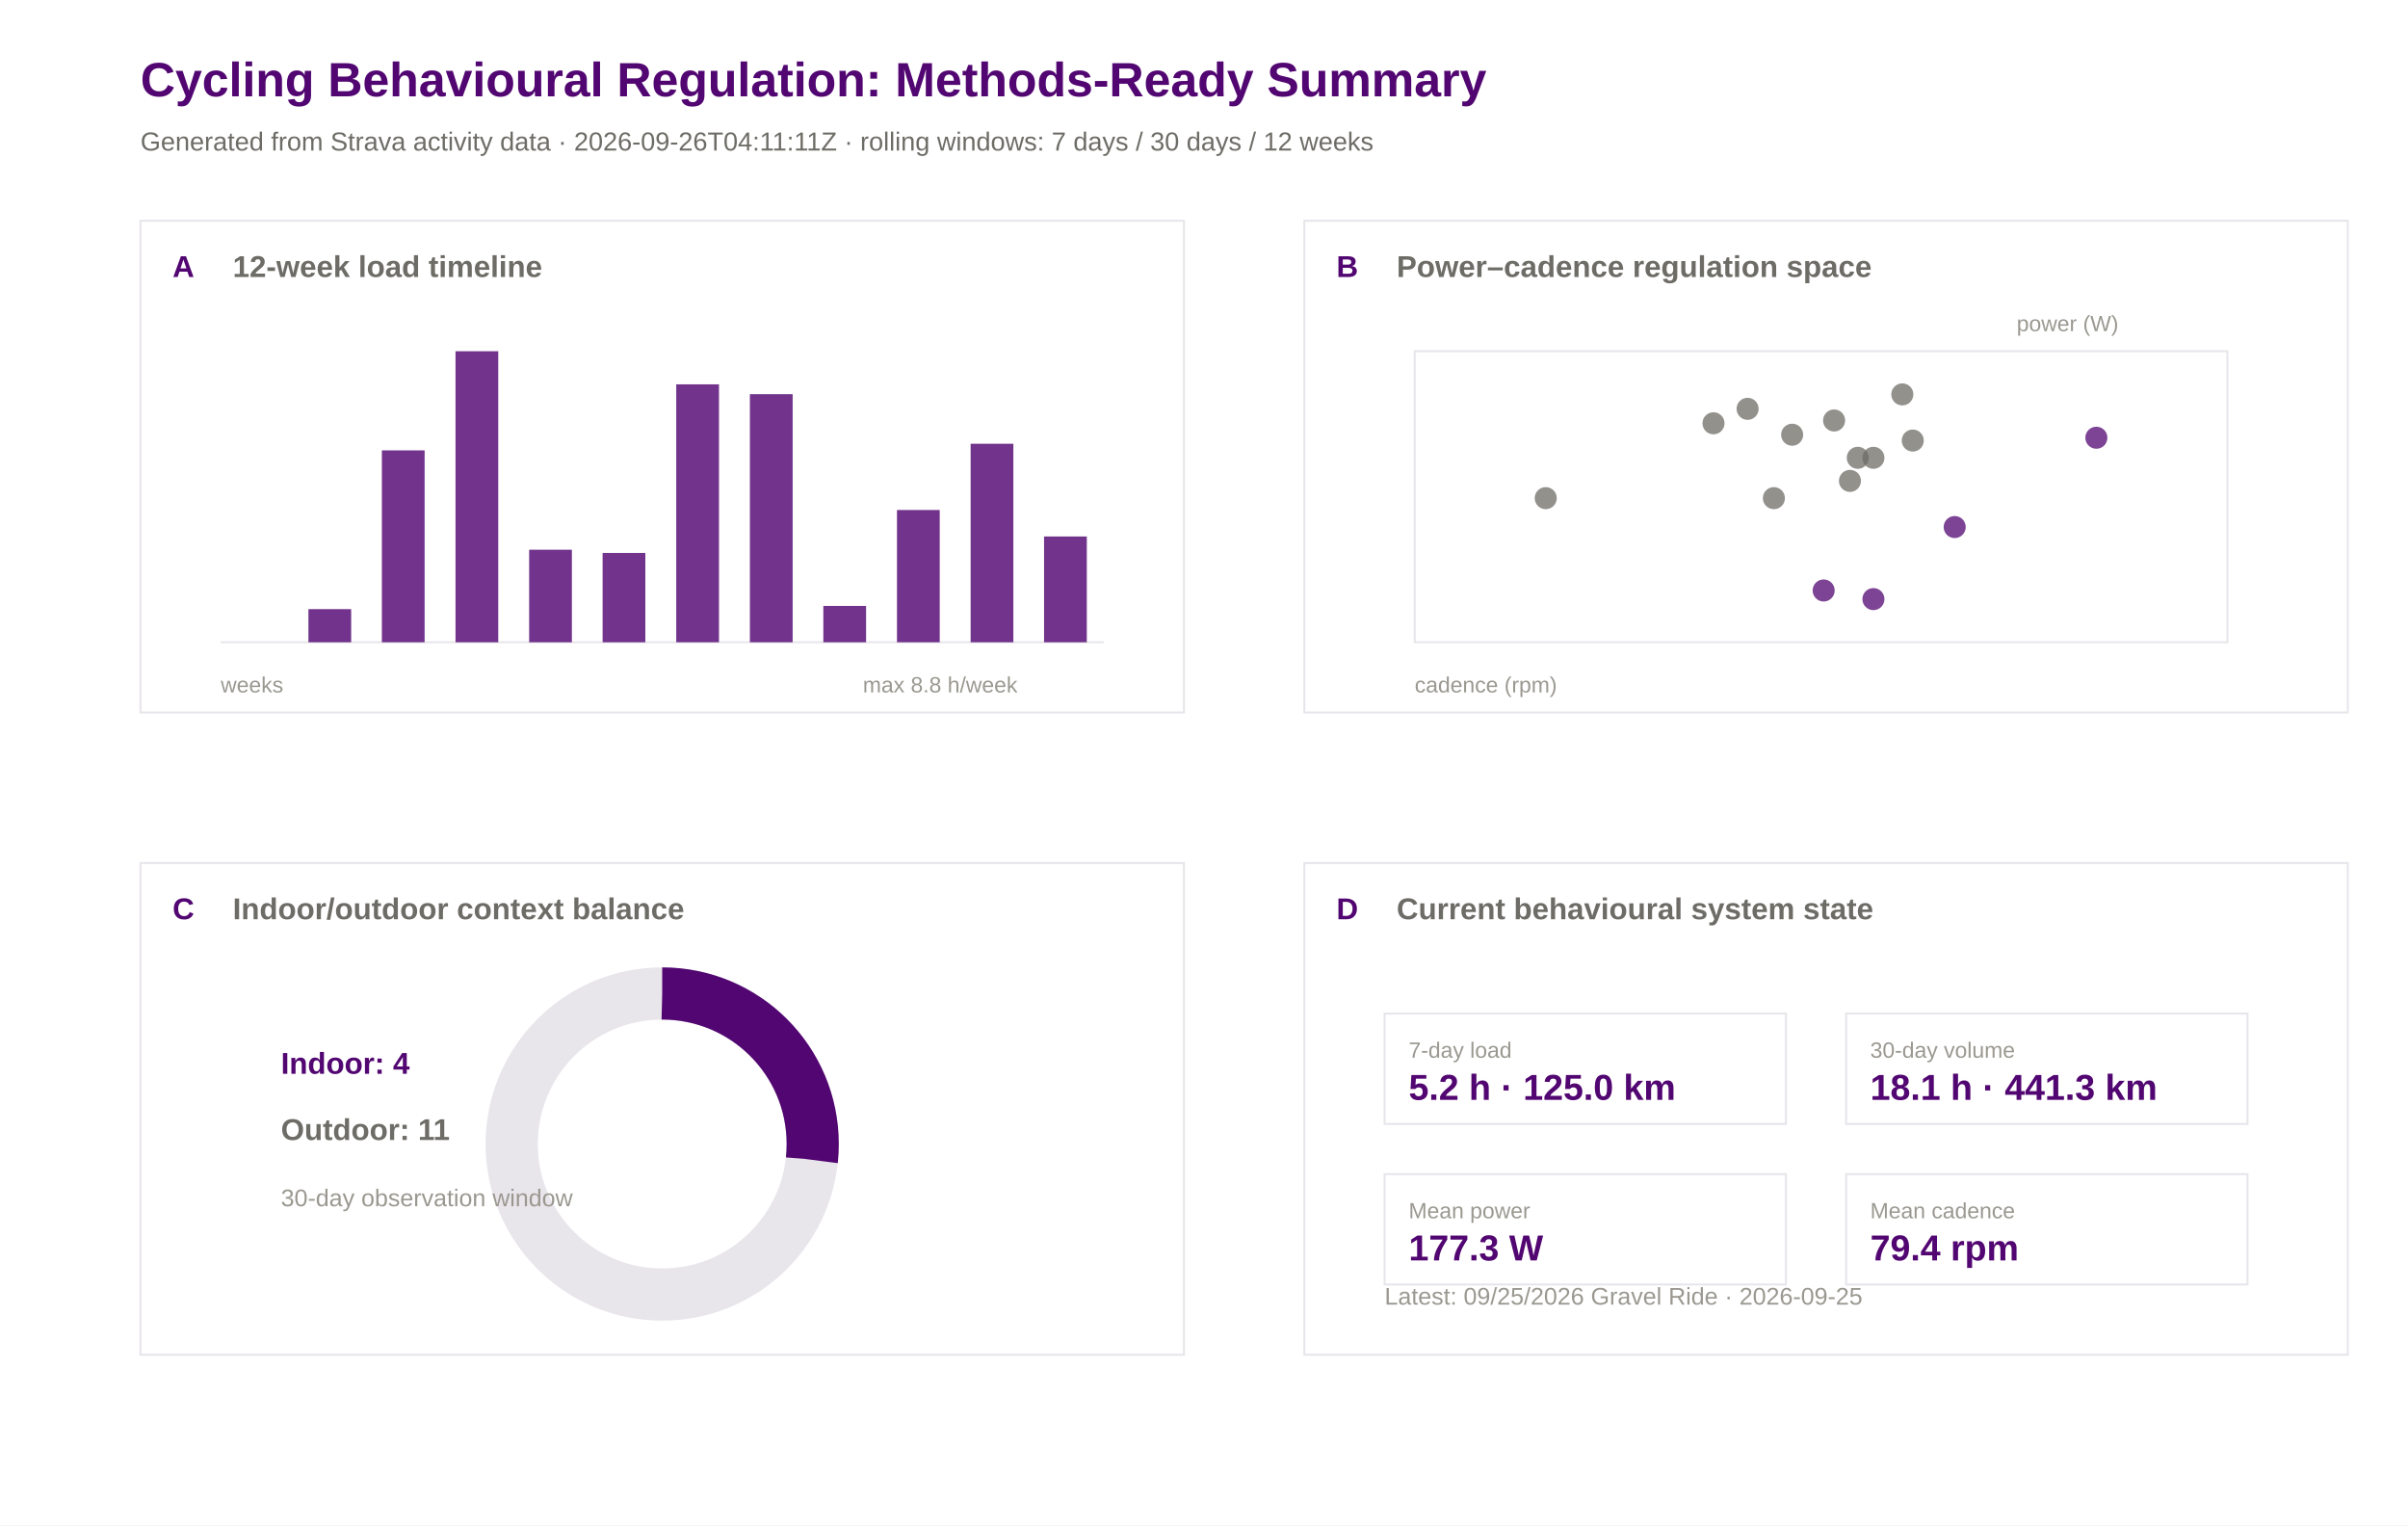
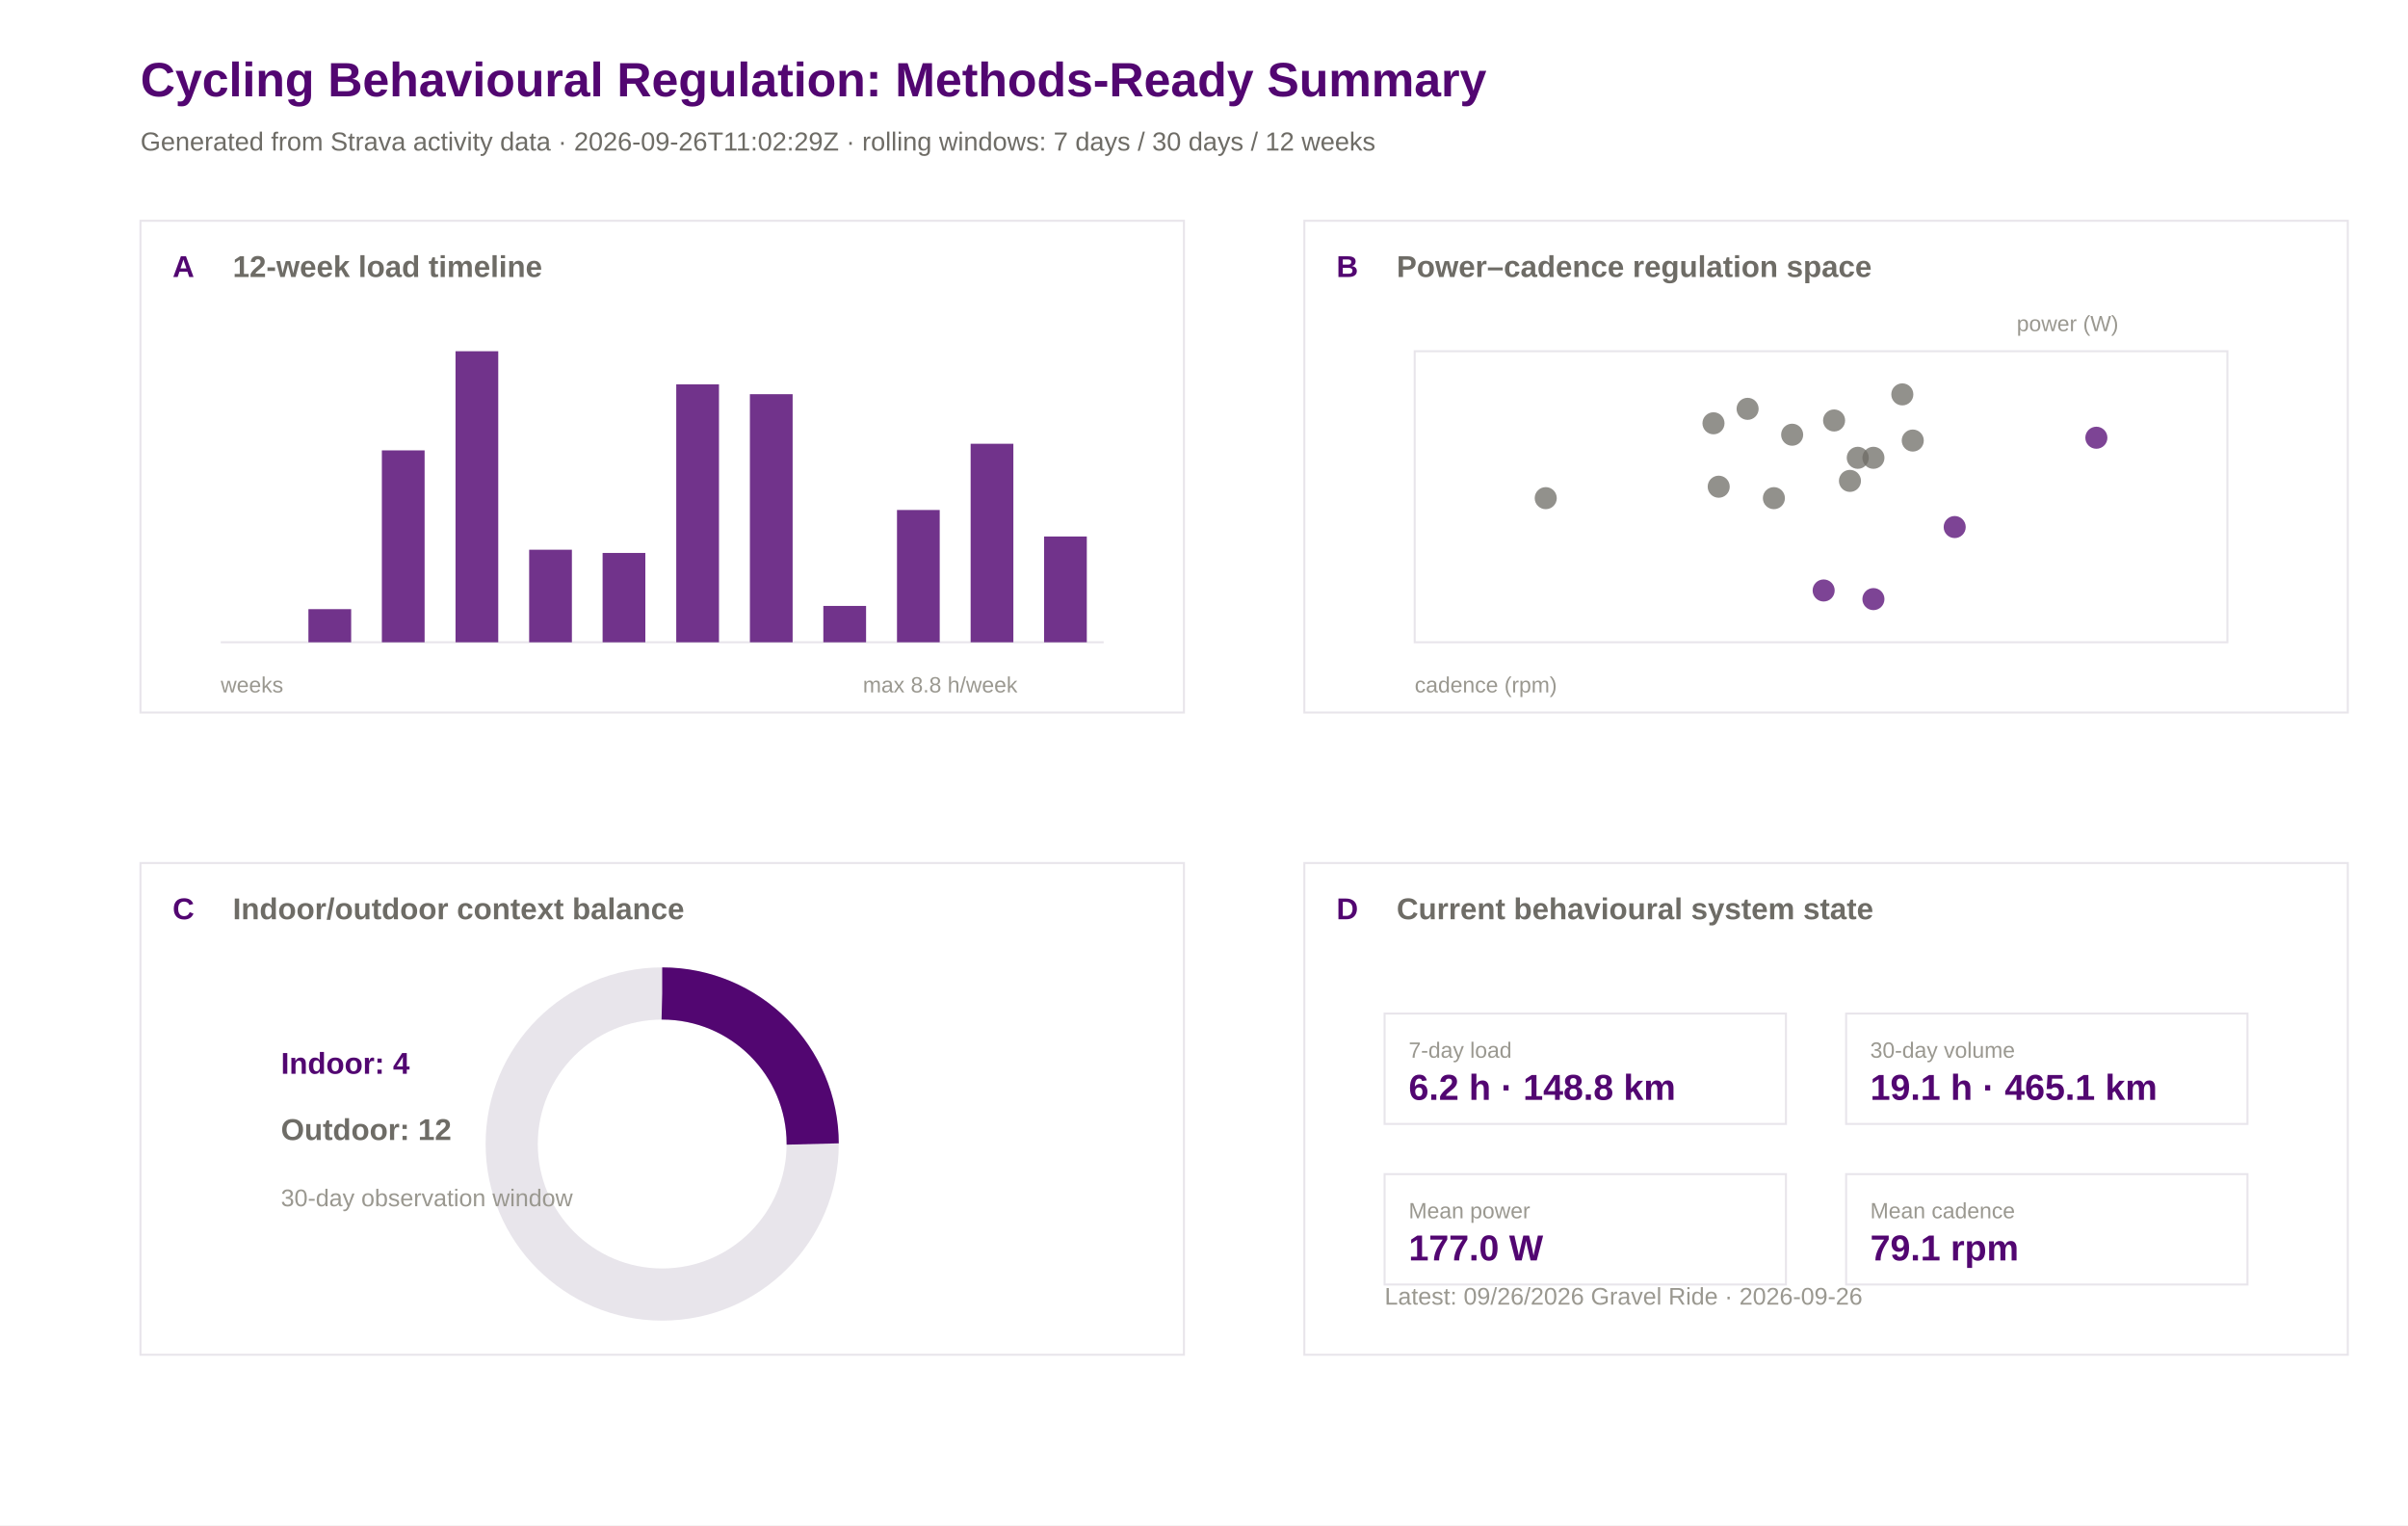
<svg xmlns="http://www.w3.org/2000/svg" width="1200" height="760" viewBox="0 0 1200 760">
  <rect width="100%" height="100%" fill="#ffffff" />
  <text x="70.0" y="48.0" font-family="Arial" font-size="24" font-weight="600" fill="#520671">Cycling Behavioural Regulation: Methods-Ready Summary</text>
-   <text x="70.0" y="75.0" font-family="Arial" font-size="13" font-weight="400" fill="#6e6c66">Generated from Strava activity data · 2026-09-26T04:11:11Z · rolling windows: 7 days / 30 days / 12 weeks</text>
+   <text x="70.0" y="75.0" font-family="Arial" font-size="13" font-weight="400" fill="#6e6c66">Generated from Strava activity data · 2026-09-26T11:02:29Z · rolling windows: 7 days / 30 days / 12 weeks</text>
  <rect x="70" y="110" width="520" height="245" fill="#ffffff" stroke="#e8e5eb" stroke-width="1" />
  <text x="86.0" y="138.0" font-family="Arial" font-size="15" font-weight="600" fill="#520671">A</text>
  <text x="116.0" y="138.0" font-family="Arial" font-size="15" font-weight="600" fill="#6e6c66">12-week load timeline</text>
  <rect x="650" y="110" width="520" height="245" fill="#ffffff" stroke="#e8e5eb" stroke-width="1" />
  <text x="666.0" y="138.0" font-family="Arial" font-size="15" font-weight="600" fill="#520671">B</text>
  <text x="696.0" y="138.0" font-family="Arial" font-size="15" font-weight="600" fill="#6e6c66">Power–cadence regulation space</text>
  <rect x="70" y="430" width="520" height="245" fill="#ffffff" stroke="#e8e5eb" stroke-width="1" />
  <text x="86.0" y="458.0" font-family="Arial" font-size="15" font-weight="600" fill="#520671">C</text>
  <text x="116.0" y="458.0" font-family="Arial" font-size="15" font-weight="600" fill="#6e6c66">Indoor/outdoor context balance</text>
  <rect x="650" y="430" width="520" height="245" fill="#ffffff" stroke="#e8e5eb" stroke-width="1" />
  <text x="666.0" y="458.0" font-family="Arial" font-size="15" font-weight="600" fill="#520671">D</text>
  <text x="696.0" y="458.0" font-family="Arial" font-size="15" font-weight="600" fill="#6e6c66">Current behavioural system state</text>
  <line x1="110" y1="320" x2="550" y2="320" stroke="#e8e5eb" />
  <rect x="117.0" y="320.0" width="21.3" height="0.0" fill="#520671" opacity="0.82" />
  <rect x="153.7" y="303.5" width="21.3" height="16.5" fill="#520671" opacity="0.82" />
  <rect x="190.3" y="224.4" width="21.3" height="95.6" fill="#520671" opacity="0.82" />
  <rect x="227.0" y="175.0" width="21.3" height="145.0" fill="#520671" opacity="0.82" />
  <rect x="263.7" y="273.9" width="21.3" height="46.1" fill="#520671" opacity="0.82" />
  <rect x="300.3" y="275.5" width="21.3" height="44.5" fill="#520671" opacity="0.82" />
  <rect x="337.0" y="191.5" width="21.3" height="128.5" fill="#520671" opacity="0.82" />
  <rect x="373.7" y="196.4" width="21.3" height="123.6" fill="#520671" opacity="0.82" />
  <rect x="410.3" y="301.9" width="21.3" height="18.1" fill="#520671" opacity="0.82" />
  <rect x="447.0" y="254.1" width="21.3" height="65.9" fill="#520671" opacity="0.82" />
  <rect x="483.7" y="221.1" width="21.3" height="98.9" fill="#520671" opacity="0.82" />
  <rect x="520.3" y="267.3" width="21.3" height="52.7" fill="#520671" opacity="0.82" />
  <text x="110.0" y="345.0" font-family="Arial" font-size="11" font-weight="400" fill="#9a9890">weeks</text>
  <text x="430.0" y="345.0" font-family="Arial" font-size="11" font-weight="400" fill="#9a9890">max 8.8 h/week</text>
  <rect x="705" y="175" width="405" height="145" fill="#ffffff" stroke="#e8e5eb" />
  <circle cx="914.0" cy="209.5" r="5.5" fill="#6e6c66" opacity="0.75" />
  <circle cx="974.1" cy="262.6" r="5.5" fill="#520671" opacity="0.75" />
  <circle cx="908.8" cy="294.2" r="5.5" fill="#520671" opacity="0.75" />
  <circle cx="925.8" cy="228.1" r="5.5" fill="#6e6c66" opacity="0.75" />
  <circle cx="953.2" cy="219.5" r="5.5" fill="#6e6c66" opacity="0.75" />
  <circle cx="933.6" cy="298.5" r="5.5" fill="#520671" opacity="0.75" />
  <circle cx="770.3" cy="248.2" r="5.5" fill="#6e6c66" opacity="0.75" />
  <circle cx="884.0" cy="248.2" r="5.5" fill="#6e6c66" opacity="0.75" />
  <circle cx="1044.7" cy="218.1" r="5.5" fill="#520671" opacity="0.75" />
  <circle cx="933.6" cy="228.1" r="5.5" fill="#6e6c66" opacity="0.75" />
  <circle cx="921.9" cy="239.6" r="5.5" fill="#6e6c66" opacity="0.75" />
  <circle cx="948.0" cy="196.5" r="5.5" fill="#6e6c66" opacity="0.75" />
  <circle cx="870.9" cy="203.7" r="5.5" fill="#6e6c66" opacity="0.75" />
  <circle cx="893.1" cy="216.6" r="5.5" fill="#6e6c66" opacity="0.75" />
  <circle cx="853.9" cy="210.9" r="5.5" fill="#6e6c66" opacity="0.75" />
+   <circle cx="856.5" cy="242.5" r="5.5" fill="#6e6c66" opacity="0.75" />
  <text x="705.0" y="345.0" font-family="Arial" font-size="11" font-weight="400" fill="#9a9890">cadence (rpm)</text>
  <text x="1005.0" y="165.0" font-family="Arial" font-size="11" font-weight="400" fill="#9a9890">power (W)</text>
  <circle cx="330" cy="570" r="75" fill="none" stroke="#e8e5eb" stroke-width="26" />
-   <circle cx="330" cy="570" r="75" fill="none" stroke="#520671" stroke-width="26" stroke-dasharray="125.7 471.2" transform="rotate(-90 330 570)" />
+   <circle cx="330" cy="570" r="75" fill="none" stroke="#520671" stroke-width="26" stroke-dasharray="117.8 471.2" transform="rotate(-90 330 570)" />
  <text x="140.0" y="535.0" font-family="Arial" font-size="15" font-weight="600" fill="#520671">Indoor: 4</text>
-   <text x="140.0" y="568.0" font-family="Arial" font-size="15" font-weight="600" fill="#6e6c66">Outdoor: 11</text>
+   <text x="140.0" y="568.0" font-family="Arial" font-size="15" font-weight="600" fill="#6e6c66">Outdoor: 12</text>
  <text x="140.0" y="601.0" font-family="Arial" font-size="12" font-weight="400" fill="#9a9890">30-day observation window</text>
  <rect x="690" y="505" width="200" height="55" fill="#ffffff" stroke="#e8e5eb" />
  <text x="702.0" y="527.0" font-family="Arial" font-size="11" font-weight="500" fill="#9a9890">7-day load</text>
-   <text x="702.0" y="548.0" font-family="Arial" font-size="18" font-weight="600" fill="#520671">5.2 h · 125.0 km</text>
+   <text x="702.0" y="548.0" font-family="Arial" font-size="18" font-weight="600" fill="#520671">6.2 h · 148.8 km</text>
  <rect x="920" y="505" width="200" height="55" fill="#ffffff" stroke="#e8e5eb" />
  <text x="932.0" y="527.0" font-family="Arial" font-size="11" font-weight="500" fill="#9a9890">30-day volume</text>
-   <text x="932.0" y="548.0" font-family="Arial" font-size="18" font-weight="600" fill="#520671">18.1 h · 441.3 km</text>
+   <text x="932.0" y="548.0" font-family="Arial" font-size="18" font-weight="600" fill="#520671">19.1 h · 465.1 km</text>
  <rect x="690" y="585" width="200" height="55" fill="#ffffff" stroke="#e8e5eb" />
  <text x="702.0" y="607.0" font-family="Arial" font-size="11" font-weight="500" fill="#9a9890">Mean power</text>
-   <text x="702.0" y="628.0" font-family="Arial" font-size="18" font-weight="600" fill="#520671">177.3 W</text>
+   <text x="702.0" y="628.0" font-family="Arial" font-size="18" font-weight="600" fill="#520671">177.0 W</text>
  <rect x="920" y="585" width="200" height="55" fill="#ffffff" stroke="#e8e5eb" />
  <text x="932.0" y="607.0" font-family="Arial" font-size="11" font-weight="500" fill="#9a9890">Mean cadence</text>
-   <text x="932.0" y="628.0" font-family="Arial" font-size="18" font-weight="600" fill="#520671">79.4 rpm</text>
-   <text x="690.0" y="650.0" font-family="Arial" font-size="12" font-weight="400" fill="#9a9890">Latest: 09/25/2026 Gravel Ride · 2026-09-25</text>
+   <text x="932.0" y="628.0" font-family="Arial" font-size="18" font-weight="600" fill="#520671">79.1 rpm</text>
+   <text x="690.0" y="650.0" font-family="Arial" font-size="12" font-weight="400" fill="#9a9890">Latest: 09/26/2026 Gravel Ride · 2026-09-26</text>
</svg>
